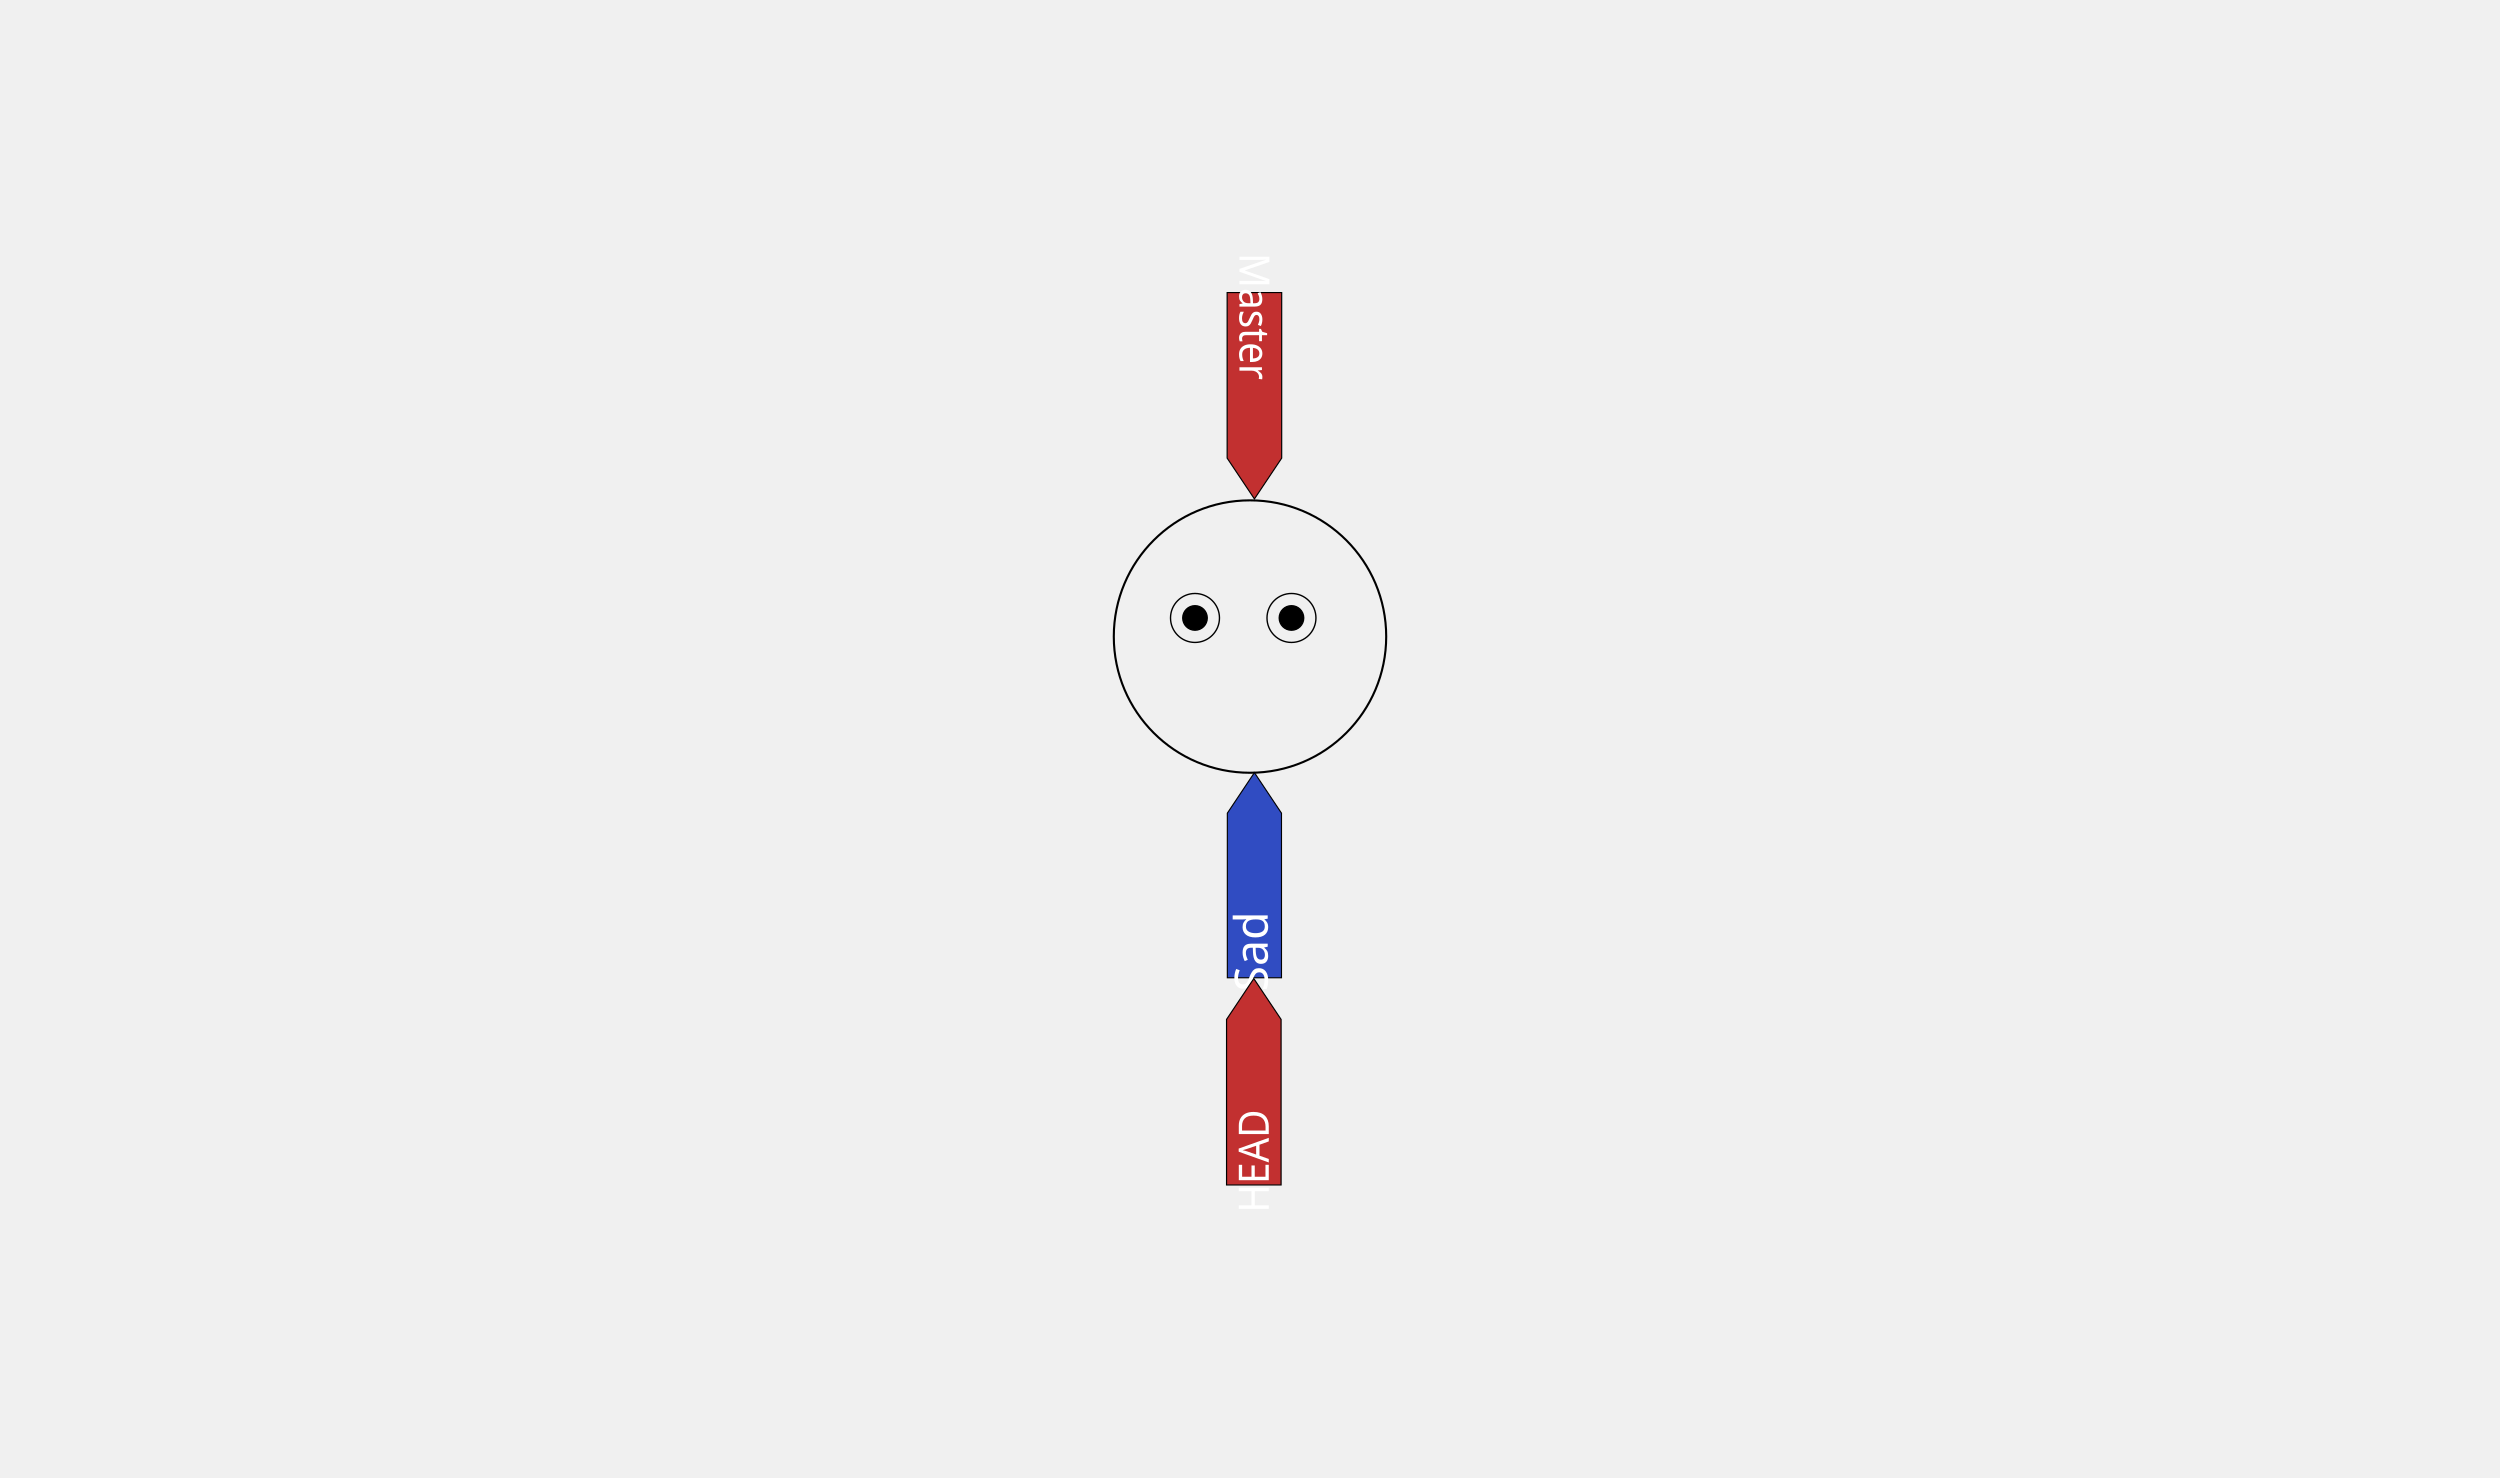
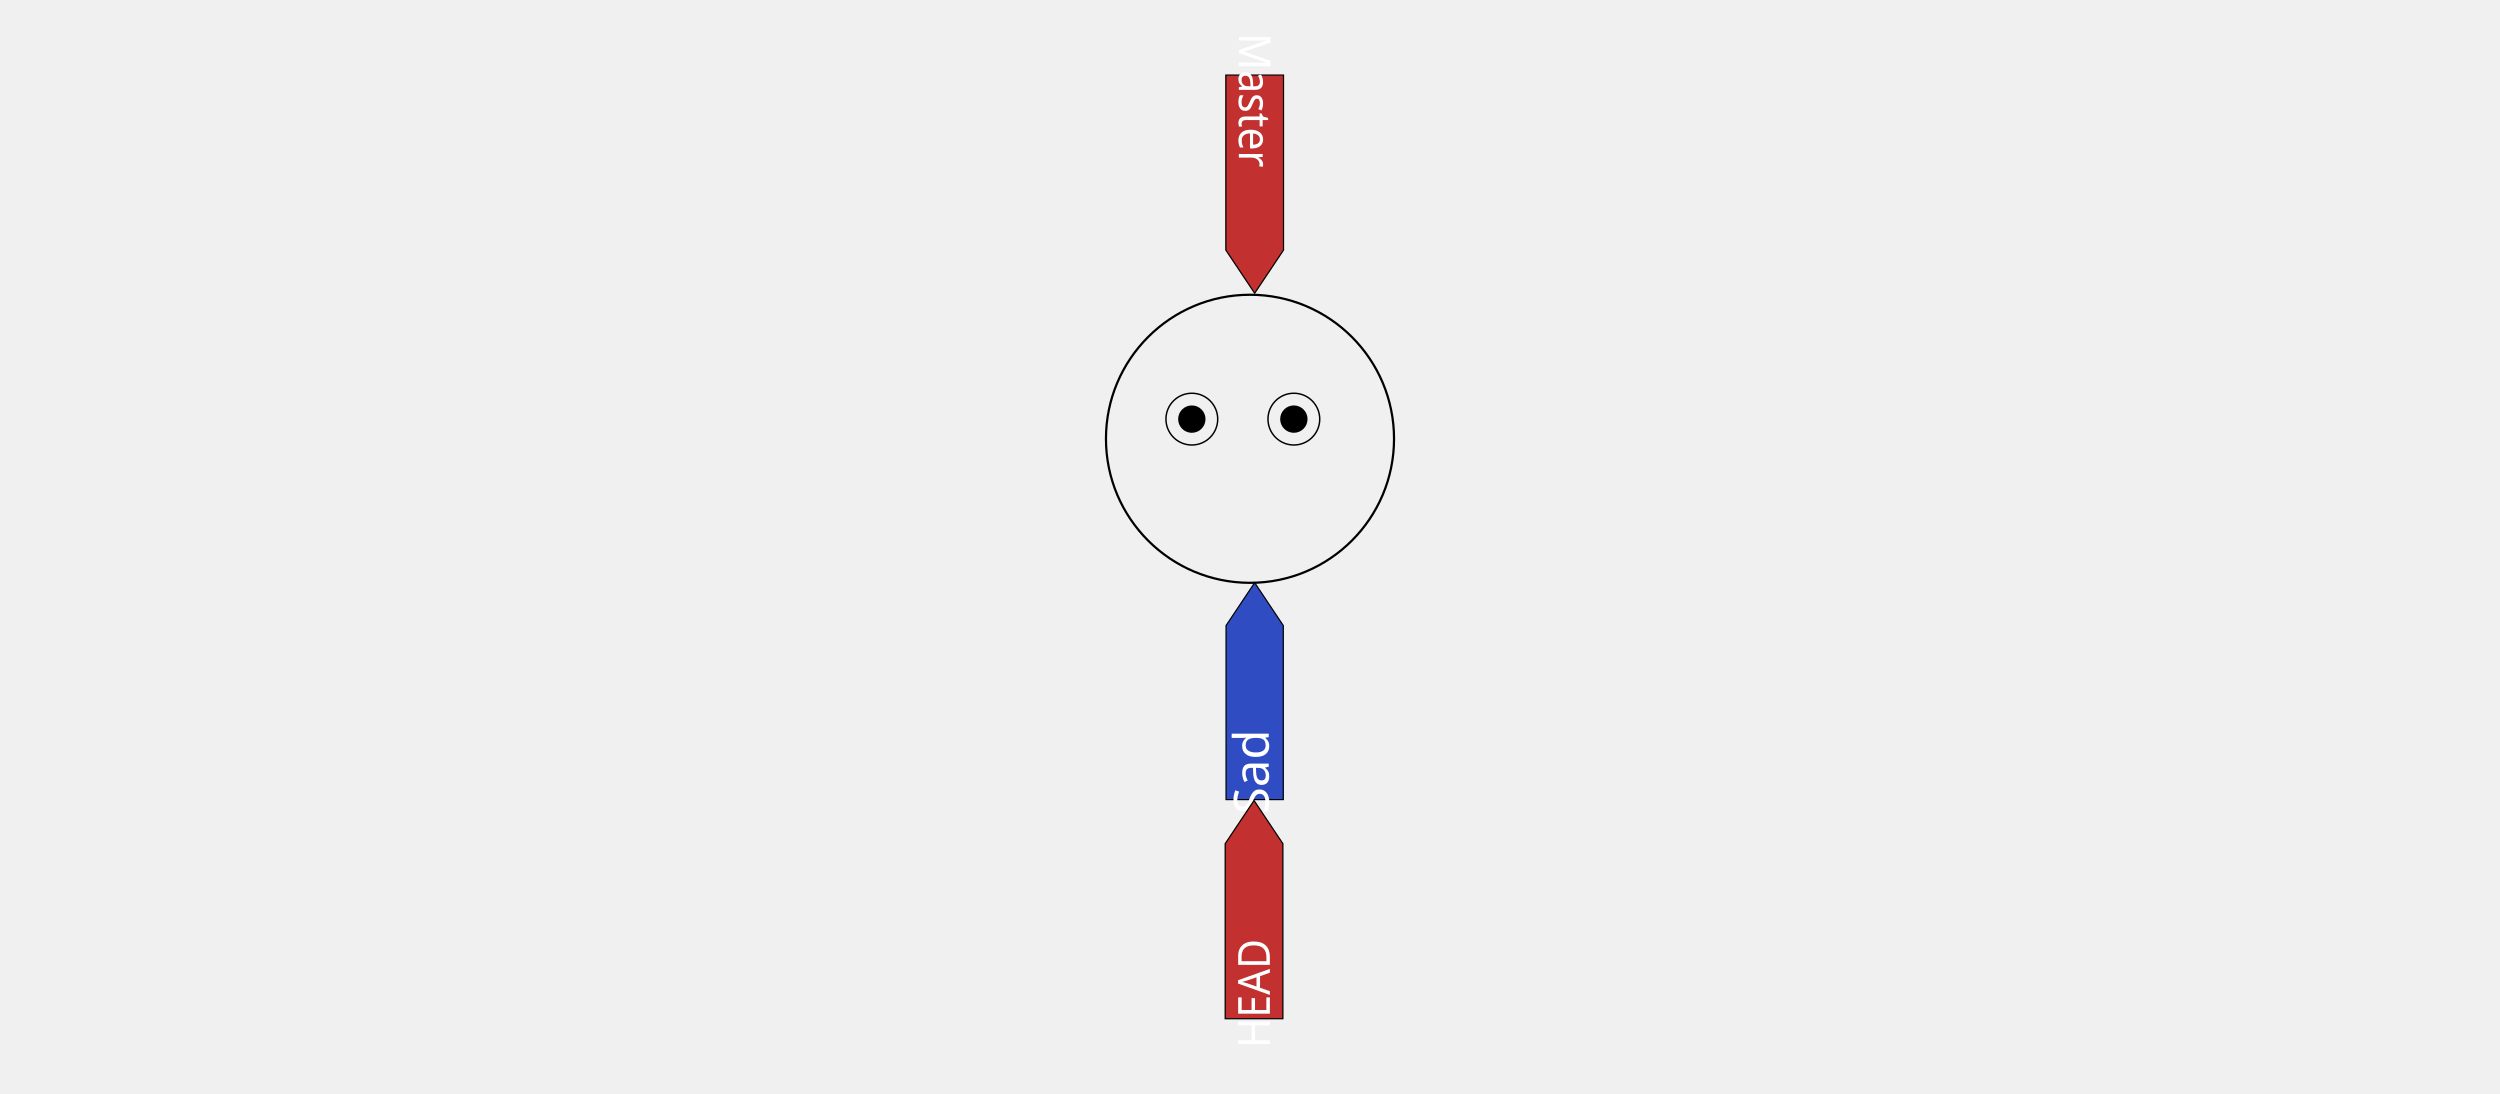
- <svg xmlns="http://www.w3.org/2000/svg" width="846" height="500" viewBox="0 0 846 500" id="svg2" version="1.1">
+ <svg xmlns="http://www.w3.org/2000/svg" width="800" height="350" viewBox="0 0 800 350" id="svg2" version="1.1">
  <defs id="defs4">
    <marker orient="auto" refY="0" refX="0" id="marker22638" style="overflow:visible">
      <path id="path22640" d="M 0,0 5,-5 -12.5,0 5,5 0,0 Z" style="fill:#000000;fill-opacity:1;fill-rule:evenodd;stroke:#000000;stroke-width:1pt;stroke-opacity:1" transform="matrix(-0.8,0,0,-0.8,-10,0)" />
    </marker>
    <marker orient="auto" refY="0" refX="0" id="marker18329" style="overflow:visible">
      <path id="path18331" d="M 0,0 5,-5 -12.5,0 5,5 0,0 Z" style="fill:#000000;fill-opacity:1;fill-rule:evenodd;stroke:#000000;stroke-width:1pt;stroke-opacity:1" transform="matrix(-0.8,0,0,-0.8,-10,0)" />
    </marker>
    <marker style="overflow:visible" id="marker11570" refX="0" refY="0" orient="auto">
      <path transform="matrix(-0.8,0,0,-0.8,-10,0)" style="fill:#000000;fill-opacity:1;fill-rule:evenodd;stroke:#000000;stroke-width:1pt;stroke-opacity:1" d="M 0,0 5,-5 -12.5,0 5,5 0,0 Z" id="path11572" />
    </marker>
    <marker style="overflow:visible" id="marker11326" refX="0" refY="0" orient="auto">
      <path transform="matrix(-0.8,0,0,-0.8,-10,0)" style="fill:#000000;fill-opacity:1;fill-rule:evenodd;stroke:#000000;stroke-width:1pt;stroke-opacity:1" d="M 0,0 5,-5 -12.5,0 5,5 0,0 Z" id="path11328" />
    </marker>
    <marker orient="auto" refY="0" refX="0" id="marker9818" style="overflow:visible">
      <path id="path9820" d="M 0,0 5,-5 -12.5,0 5,5 0,0 Z" style="fill:#000000;fill-opacity:1;fill-rule:evenodd;stroke:#000000;stroke-width:1pt;stroke-opacity:1" transform="matrix(-0.8,0,0,-0.8,-10,0)" />
    </marker>
    <marker style="overflow:visible" id="marker9572" refX="0" refY="0" orient="auto">
      <path transform="matrix(-0.8,0,0,-0.8,-10,0)" style="fill:#000000;fill-opacity:1;fill-rule:evenodd;stroke:#000000;stroke-width:1pt;stroke-opacity:1" d="M 0,0 5,-5 -12.5,0 5,5 0,0 Z" id="path9574" />
    </marker>
    <marker style="overflow:visible" id="marker9349" refX="0" refY="0" orient="auto">
      <path transform="matrix(-0.8,0,0,-0.8,-10,0)" style="fill:#000000;fill-opacity:1;fill-rule:evenodd;stroke:#000000;stroke-width:1pt;stroke-opacity:1" d="M 0,0 5,-5 -12.5,0 5,5 0,0 Z" id="path9351" />
    </marker>
    <marker style="overflow:visible" id="marker8273" refX="0" refY="0" orient="auto">
      <path transform="matrix(-0.8,0,0,-0.8,-10,0)" style="fill:#000000;fill-opacity:1;fill-rule:evenodd;stroke:#000000;stroke-width:1pt;stroke-opacity:1" d="M 0,0 5,-5 -12.5,0 5,5 0,0 Z" id="path8275" />
    </marker>
    <marker orient="auto" refY="0" refX="0" id="marker7296" style="overflow:visible">
      <path id="path7298" d="M 0,0 5,-5 -12.5,0 5,5 0,0 Z" style="fill:#000000;fill-opacity:1;fill-rule:evenodd;stroke:#000000;stroke-width:1pt;stroke-opacity:1" transform="matrix(-0.8,0,0,-0.8,-10,0)" />
    </marker>
    <marker orient="auto" refY="0" refX="0" id="marker7060" style="overflow:visible">
      <path id="path7062" d="M 0,0 5,-5 -12.5,0 5,5 0,0 Z" style="fill:#000000;fill-opacity:1;fill-rule:evenodd;stroke:#000000;stroke-width:1pt;stroke-opacity:1" transform="matrix(-0.8,0,0,-0.8,-10,0)" />
    </marker>
    <marker orient="auto" refY="0" refX="0" id="marker7724" style="overflow:visible">
      <path id="path7726" d="M 0,0 5,-5 -12.5,0 5,5 0,0 Z" style="fill:#000000;fill-opacity:1;fill-rule:evenodd;stroke:#000000;stroke-width:1pt;stroke-opacity:1" transform="matrix(-0.8,0,0,-0.8,-10,0)" />
    </marker>
    <marker style="overflow:visible" id="marker7176" refX="0" refY="0" orient="auto">
      <path transform="matrix(-0.8,0,0,-0.8,-10,0)" style="fill:#000000;fill-opacity:1;fill-rule:evenodd;stroke:#000000;stroke-width:1pt;stroke-opacity:1" d="M 0,0 5,-5 -12.5,0 5,5 0,0 Z" id="path7178" />
    </marker>
    <marker style="overflow:visible" id="marker6998" refX="0" refY="0" orient="auto">
      <path transform="matrix(-0.8,0,0,-0.8,-10,0)" style="fill:#000000;fill-opacity:1;fill-rule:evenodd;stroke:#000000;stroke-width:1pt;stroke-opacity:1" d="M 0,0 5,-5 -12.5,0 5,5 0,0 Z" id="path7000" />
    </marker>
    <marker orient="auto" refY="0" refX="0" id="marker6826" style="overflow:visible">
      <path id="path6828" d="M 0,0 5,-5 -12.5,0 5,5 0,0 Z" style="fill:#000000;fill-opacity:1;fill-rule:evenodd;stroke:#000000;stroke-width:1pt;stroke-opacity:1" transform="matrix(-0.8,0,0,-0.8,-10,0)" />
    </marker>
    <marker style="overflow:visible" id="marker6555" refX="0" refY="0" orient="auto">
      <path transform="matrix(-0.8,0,0,-0.8,-10,0)" style="fill:#000000;fill-opacity:1;fill-rule:evenodd;stroke:#000000;stroke-width:1pt;stroke-opacity:1" d="M 0,0 5,-5 -12.5,0 5,5 0,0 Z" id="path6557" />
    </marker>
    <marker orient="auto" refY="0" refX="0" id="marker6349" style="overflow:visible">
      <path id="path6351" d="M 0,0 5,-5 -12.5,0 5,5 0,0 Z" style="fill:#000000;fill-opacity:1;fill-rule:evenodd;stroke:#000000;stroke-width:1pt;stroke-opacity:1" transform="matrix(-0.8,0,0,-0.8,-10,0)" />
    </marker>
    <marker style="overflow:visible" id="marker6195" refX="0" refY="0" orient="auto">
      <path transform="matrix(-0.8,0,0,-0.8,-10,0)" style="fill:#000000;fill-opacity:1;fill-rule:evenodd;stroke:#000000;stroke-width:1pt;stroke-opacity:1" d="M 0,0 5,-5 -12.5,0 5,5 0,0 Z" id="path6197" />
    </marker>
    <marker orient="auto" refY="0" refX="0" id="marker5400" style="overflow:visible">
      <path id="path5402" d="M 0,0 5,-5 -12.5,0 5,5 0,0 Z" style="fill:#000000;fill-opacity:1;fill-rule:evenodd;stroke:#000000;stroke-width:1pt;stroke-opacity:1" transform="matrix(-0.8,0,0,-0.8,-10,0)" />
    </marker>
    <marker orient="auto" refY="0" refX="0" id="marker5120" style="overflow:visible">
      <path id="path5122" d="M 0,0 5,-5 -12.5,0 5,5 0,0 Z" style="fill:#000000;fill-opacity:1;fill-rule:evenodd;stroke:#000000;stroke-width:1pt;stroke-opacity:1" transform="matrix(-0.8,0,0,-0.8,-10,0)" />
    </marker>
    <marker orient="auto" refY="0" refX="0" id="marker14952" style="overflow:visible">
      <path id="path14954" d="M 0,0 5,-5 -12.5,0 5,5 0,0 Z" style="fill:#000000;fill-opacity:1;fill-rule:evenodd;stroke:#000000;stroke-width:1pt;stroke-opacity:1" transform="matrix(-0.8,0,0,-0.8,-10,0)" />
    </marker>
    <marker style="overflow:visible" id="marker12886" refX="0" refY="0" orient="auto">
      <path transform="matrix(-0.8,0,0,-0.8,-10,0)" style="fill:#000000;fill-opacity:1;fill-rule:evenodd;stroke:#000000;stroke-width:1pt;stroke-opacity:1" d="M 0,0 5,-5 -12.5,0 5,5 0,0 Z" id="path12888" />
    </marker>
    <marker style="overflow:visible" id="marker11987" refX="0" refY="0" orient="auto">
      <path transform="matrix(-0.8,0,0,-0.8,-10,0)" style="fill:#000000;fill-opacity:1;fill-rule:evenodd;stroke:#000000;stroke-width:1pt;stroke-opacity:1" d="M 0,0 5,-5 -12.5,0 5,5 0,0 Z" id="path11989" />
    </marker>
    <marker style="overflow:visible" id="marker11408" refX="0" refY="0" orient="auto">
      <path transform="matrix(-0.8,0,0,-0.8,-10,0)" style="fill:#000000;fill-opacity:1;fill-rule:evenodd;stroke:#000000;stroke-width:1pt;stroke-opacity:1" d="M 0,0 5,-5 -12.5,0 5,5 0,0 Z" id="path11410" />
    </marker>
    <marker orient="auto" refY="0" refX="0" id="marker11332" style="overflow:visible">
      <path id="path11334" d="M 0,0 5,-5 -12.5,0 5,5 0,0 Z" style="fill:#000000;fill-opacity:1;fill-rule:evenodd;stroke:#000000;stroke-width:1pt;stroke-opacity:1" transform="matrix(-0.8,0,0,-0.8,-10,0)" />
    </marker>
    <marker orient="auto" refY="0" refX="0" id="marker9287" style="overflow:visible">
      <path id="path9289" d="M 0,0 5,-5 -12.5,0 5,5 0,0 Z" style="fill:#000000;fill-opacity:1;fill-rule:evenodd;stroke:#000000;stroke-width:1pt;stroke-opacity:1" transform="matrix(-0.8,0,0,-0.8,-10,0)" />
    </marker>
    <marker style="overflow:visible" id="marker4941" refX="0" refY="0" orient="auto">
      <path transform="matrix(-0.8,0,0,-0.8,-10,0)" style="fill:#000000;fill-opacity:1;fill-rule:evenodd;stroke:#000000;stroke-width:1pt;stroke-opacity:1" d="M 0,0 5,-5 -12.5,0 5,5 0,0 Z" id="path4943" />
    </marker>
    <marker style="overflow:visible" id="marker14310" refX="0" refY="0" orient="auto">
      <path transform="matrix(-0.8,0,0,-0.8,-10,0)" style="fill:#000000;fill-opacity:1;fill-rule:evenodd;stroke:#000000;stroke-width:1pt;stroke-opacity:1" d="M 0,0 5,-5 -12.5,0 5,5 0,0 Z" id="path14312" />
    </marker>
    <marker orient="auto" refY="0" refX="0" id="marker5712" style="overflow:visible">
      <path id="path5714" d="M 0,0 5,-5 -12.5,0 5,5 0,0 Z" style="fill:#000000;fill-opacity:1;fill-rule:evenodd;stroke:#000000;stroke-width:1pt;stroke-opacity:1" transform="matrix(-0.8,0,0,-0.8,-10,0)" />
    </marker>
    <marker style="overflow:visible" id="marker22638-4" refX="0" refY="0" orient="auto">
      <path transform="matrix(-0.8,0,0,-0.8,-10,0)" style="fill:#000000;fill-opacity:1;fill-rule:evenodd;stroke:#000000;stroke-width:1pt;stroke-opacity:1" d="M 0,0 5,-5 -12.5,0 5,5 0,0 Z" id="path22640-9" />
    </marker>
    <marker style="overflow:visible" id="marker18329-7" refX="0" refY="0" orient="auto">
      <path transform="matrix(-0.8,0,0,-0.8,-10,0)" style="fill:#000000;fill-opacity:1;fill-rule:evenodd;stroke:#000000;stroke-width:1pt;stroke-opacity:1" d="M 0,0 5,-5 -12.5,0 5,5 0,0 Z" id="path18331-3" />
    </marker>
    <marker orient="auto" refY="0" refX="0" id="marker11570-9" style="overflow:visible">
      <path id="path11572-1" d="M 0,0 5,-5 -12.5,0 5,5 0,0 Z" style="fill:#000000;fill-opacity:1;fill-rule:evenodd;stroke:#000000;stroke-width:1pt;stroke-opacity:1" transform="matrix(-0.8,0,0,-0.8,-10,0)" />
    </marker>
    <marker orient="auto" refY="0" refX="0" id="marker11326-2" style="overflow:visible">
      <path id="path11328-3" d="M 0,0 5,-5 -12.5,0 5,5 0,0 Z" style="fill:#000000;fill-opacity:1;fill-rule:evenodd;stroke:#000000;stroke-width:1pt;stroke-opacity:1" transform="matrix(-0.8,0,0,-0.8,-10,0)" />
    </marker>
    <marker style="overflow:visible" id="marker9818-33" refX="0" refY="0" orient="auto">
      <path transform="matrix(-0.8,0,0,-0.8,-10,0)" style="fill:#000000;fill-opacity:1;fill-rule:evenodd;stroke:#000000;stroke-width:1pt;stroke-opacity:1" d="M 0,0 5,-5 -12.5,0 5,5 0,0 Z" id="path9820-5" />
    </marker>
    <marker orient="auto" refY="0" refX="0" id="marker9572-0" style="overflow:visible">
      <path id="path9574-2" d="M 0,0 5,-5 -12.5,0 5,5 0,0 Z" style="fill:#000000;fill-opacity:1;fill-rule:evenodd;stroke:#000000;stroke-width:1pt;stroke-opacity:1" transform="matrix(-0.8,0,0,-0.8,-10,0)" />
    </marker>
    <marker orient="auto" refY="0" refX="0" id="marker9349-6" style="overflow:visible">
      <path id="path9351-5" d="M 0,0 5,-5 -12.5,0 5,5 0,0 Z" style="fill:#000000;fill-opacity:1;fill-rule:evenodd;stroke:#000000;stroke-width:1pt;stroke-opacity:1" transform="matrix(-0.8,0,0,-0.8,-10,0)" />
    </marker>
    <marker orient="auto" refY="0" refX="0" id="marker8273-3" style="overflow:visible">
      <path id="path8275-5" d="M 0,0 5,-5 -12.5,0 5,5 0,0 Z" style="fill:#000000;fill-opacity:1;fill-rule:evenodd;stroke:#000000;stroke-width:1pt;stroke-opacity:1" transform="matrix(-0.8,0,0,-0.8,-10,0)" />
    </marker>
    <marker style="overflow:visible" id="marker7296-2" refX="0" refY="0" orient="auto">
      <path transform="matrix(-0.8,0,0,-0.8,-10,0)" style="fill:#000000;fill-opacity:1;fill-rule:evenodd;stroke:#000000;stroke-width:1pt;stroke-opacity:1" d="M 0,0 5,-5 -12.5,0 5,5 0,0 Z" id="path7298-9" />
    </marker>
    <marker style="overflow:visible" id="marker7060-5" refX="0" refY="0" orient="auto">
      <path transform="matrix(-0.8,0,0,-0.8,-10,0)" style="fill:#000000;fill-opacity:1;fill-rule:evenodd;stroke:#000000;stroke-width:1pt;stroke-opacity:1" d="M 0,0 5,-5 -12.5,0 5,5 0,0 Z" id="path7062-4" />
    </marker>
    <marker style="overflow:visible" id="marker7724-1" refX="0" refY="0" orient="auto">
      <path transform="matrix(-0.8,0,0,-0.8,-10,0)" style="fill:#000000;fill-opacity:1;fill-rule:evenodd;stroke:#000000;stroke-width:1pt;stroke-opacity:1" d="M 0,0 5,-5 -12.5,0 5,5 0,0 Z" id="path7726-1" />
    </marker>
    <marker orient="auto" refY="0" refX="0" id="marker7176-19" style="overflow:visible">
      <path id="path7178-2" d="M 0,0 5,-5 -12.5,0 5,5 0,0 Z" style="fill:#000000;fill-opacity:1;fill-rule:evenodd;stroke:#000000;stroke-width:1pt;stroke-opacity:1" transform="matrix(-0.8,0,0,-0.8,-10,0)" />
    </marker>
    <marker orient="auto" refY="0" refX="0" id="marker6998-8" style="overflow:visible">
      <path id="path7000-4" d="M 0,0 5,-5 -12.5,0 5,5 0,0 Z" style="fill:#000000;fill-opacity:1;fill-rule:evenodd;stroke:#000000;stroke-width:1pt;stroke-opacity:1" transform="matrix(-0.8,0,0,-0.8,-10,0)" />
    </marker>
    <marker style="overflow:visible" id="marker6826-3" refX="0" refY="0" orient="auto">
      <path transform="matrix(-0.8,0,0,-0.8,-10,0)" style="fill:#000000;fill-opacity:1;fill-rule:evenodd;stroke:#000000;stroke-width:1pt;stroke-opacity:1" d="M 0,0 5,-5 -12.5,0 5,5 0,0 Z" id="path6828-1" />
    </marker>
    <marker orient="auto" refY="0" refX="0" id="marker6555-4" style="overflow:visible">
      <path id="path6557-1" d="M 0,0 5,-5 -12.5,0 5,5 0,0 Z" style="fill:#000000;fill-opacity:1;fill-rule:evenodd;stroke:#000000;stroke-width:1pt;stroke-opacity:1" transform="matrix(-0.8,0,0,-0.8,-10,0)" />
    </marker>
    <marker style="overflow:visible" id="marker6349-89" refX="0" refY="0" orient="auto">
      <path transform="matrix(-0.8,0,0,-0.8,-10,0)" style="fill:#000000;fill-opacity:1;fill-rule:evenodd;stroke:#000000;stroke-width:1pt;stroke-opacity:1" d="M 0,0 5,-5 -12.5,0 5,5 0,0 Z" id="path6351-3" />
    </marker>
    <marker orient="auto" refY="0" refX="0" id="marker6195-93" style="overflow:visible">
      <path id="path6197-5" d="M 0,0 5,-5 -12.5,0 5,5 0,0 Z" style="fill:#000000;fill-opacity:1;fill-rule:evenodd;stroke:#000000;stroke-width:1pt;stroke-opacity:1" transform="matrix(-0.8,0,0,-0.8,-10,0)" />
    </marker>
    <marker style="overflow:visible" id="marker5400-4" refX="0" refY="0" orient="auto">
      <path transform="matrix(-0.8,0,0,-0.8,-10,0)" style="fill:#000000;fill-opacity:1;fill-rule:evenodd;stroke:#000000;stroke-width:1pt;stroke-opacity:1" d="M 0,0 5,-5 -12.5,0 5,5 0,0 Z" id="path5402-2" />
    </marker>
    <marker style="overflow:visible" id="marker5120-7" refX="0" refY="0" orient="auto">
      <path transform="matrix(-0.8,0,0,-0.8,-10,0)" style="fill:#000000;fill-opacity:1;fill-rule:evenodd;stroke:#000000;stroke-width:1pt;stroke-opacity:1" d="M 0,0 5,-5 -12.5,0 5,5 0,0 Z" id="path5122-7" />
    </marker>
    <marker style="overflow:visible" id="marker14952-6" refX="0" refY="0" orient="auto">
      <path transform="matrix(-0.8,0,0,-0.8,-10,0)" style="fill:#000000;fill-opacity:1;fill-rule:evenodd;stroke:#000000;stroke-width:1pt;stroke-opacity:1" d="M 0,0 5,-5 -12.5,0 5,5 0,0 Z" id="path14954-3" />
    </marker>
    <marker orient="auto" refY="0" refX="0" id="marker12886-9" style="overflow:visible">
      <path id="path12888-4" d="M 0,0 5,-5 -12.5,0 5,5 0,0 Z" style="fill:#000000;fill-opacity:1;fill-rule:evenodd;stroke:#000000;stroke-width:1pt;stroke-opacity:1" transform="matrix(-0.8,0,0,-0.8,-10,0)" />
    </marker>
    <marker orient="auto" refY="0" refX="0" id="marker11987-8" style="overflow:visible">
      <path id="path11989-6" d="M 0,0 5,-5 -12.5,0 5,5 0,0 Z" style="fill:#000000;fill-opacity:1;fill-rule:evenodd;stroke:#000000;stroke-width:1pt;stroke-opacity:1" transform="matrix(-0.8,0,0,-0.8,-10,0)" />
    </marker>
    <marker orient="auto" refY="0" refX="0" id="marker11408-8" style="overflow:visible">
      <path id="path11410-9" d="M 0,0 5,-5 -12.5,0 5,5 0,0 Z" style="fill:#000000;fill-opacity:1;fill-rule:evenodd;stroke:#000000;stroke-width:1pt;stroke-opacity:1" transform="matrix(-0.8,0,0,-0.8,-10,0)" />
    </marker>
    <marker style="overflow:visible" id="marker11332-5" refX="0" refY="0" orient="auto">
      <path transform="matrix(-0.8,0,0,-0.8,-10,0)" style="fill:#000000;fill-opacity:1;fill-rule:evenodd;stroke:#000000;stroke-width:1pt;stroke-opacity:1" d="M 0,0 5,-5 -12.5,0 5,5 0,0 Z" id="path11334-5" />
    </marker>
    <marker style="overflow:visible" id="marker9287-1" refX="0" refY="0" orient="auto">
      <path transform="matrix(-0.8,0,0,-0.8,-10,0)" style="fill:#000000;fill-opacity:1;fill-rule:evenodd;stroke:#000000;stroke-width:1pt;stroke-opacity:1" d="M 0,0 5,-5 -12.5,0 5,5 0,0 Z" id="path9289-4" />
    </marker>
    <marker orient="auto" refY="0" refX="0" id="marker4941-7" style="overflow:visible">
      <path id="path4943-0" d="M 0,0 5,-5 -12.5,0 5,5 0,0 Z" style="fill:#000000;fill-opacity:1;fill-rule:evenodd;stroke:#000000;stroke-width:1pt;stroke-opacity:1" transform="matrix(-0.8,0,0,-0.8,-10,0)" />
    </marker>
    <marker orient="auto" refY="0" refX="0" id="marker22638-7" style="overflow:visible">
      <path id="path22640-3" d="M 0,0 5,-5 -12.5,0 5,5 0,0 Z" style="fill:#000000;fill-opacity:1;fill-rule:evenodd;stroke:#000000;stroke-width:1pt;stroke-opacity:1" transform="matrix(-0.8,0,0,-0.8,-10,0)" />
    </marker>
    <marker orient="auto" refY="0" refX="0" id="marker18329-9" style="overflow:visible">
      <path id="path18331-7" d="M 0,0 5,-5 -12.5,0 5,5 0,0 Z" style="fill:#000000;fill-opacity:1;fill-rule:evenodd;stroke:#000000;stroke-width:1pt;stroke-opacity:1" transform="matrix(-0.8,0,0,-0.8,-10,0)" />
    </marker>
    <marker style="overflow:visible" id="marker11570-7" refX="0" refY="0" orient="auto">
      <path transform="matrix(-0.8,0,0,-0.8,-10,0)" style="fill:#000000;fill-opacity:1;fill-rule:evenodd;stroke:#000000;stroke-width:1pt;stroke-opacity:1" d="M 0,0 5,-5 -12.5,0 5,5 0,0 Z" id="path11572-8" />
    </marker>
    <marker style="overflow:visible" id="marker11326-9" refX="0" refY="0" orient="auto">
      <path transform="matrix(-0.8,0,0,-0.8,-10,0)" style="fill:#000000;fill-opacity:1;fill-rule:evenodd;stroke:#000000;stroke-width:1pt;stroke-opacity:1" d="M 0,0 5,-5 -12.5,0 5,5 0,0 Z" id="path11328-1" />
    </marker>
    <marker orient="auto" refY="0" refX="0" id="marker9818-3" style="overflow:visible">
      <path id="path9820-8" d="M 0,0 5,-5 -12.5,0 5,5 0,0 Z" style="fill:#000000;fill-opacity:1;fill-rule:evenodd;stroke:#000000;stroke-width:1pt;stroke-opacity:1" transform="matrix(-0.8,0,0,-0.8,-10,0)" />
    </marker>
    <marker style="overflow:visible" id="marker9572-2" refX="0" refY="0" orient="auto">
      <path transform="matrix(-0.8,0,0,-0.8,-10,0)" style="fill:#000000;fill-opacity:1;fill-rule:evenodd;stroke:#000000;stroke-width:1pt;stroke-opacity:1" d="M 0,0 5,-5 -12.5,0 5,5 0,0 Z" id="path9574-8" />
    </marker>
    <marker style="overflow:visible" id="marker9349-2" refX="0" refY="0" orient="auto">
      <path transform="matrix(-0.8,0,0,-0.8,-10,0)" style="fill:#000000;fill-opacity:1;fill-rule:evenodd;stroke:#000000;stroke-width:1pt;stroke-opacity:1" d="M 0,0 5,-5 -12.5,0 5,5 0,0 Z" id="path9351-4" />
    </marker>
    <marker style="overflow:visible" id="marker8273-0" refX="0" refY="0" orient="auto">
      <path transform="matrix(-0.8,0,0,-0.8,-10,0)" style="fill:#000000;fill-opacity:1;fill-rule:evenodd;stroke:#000000;stroke-width:1pt;stroke-opacity:1" d="M 0,0 5,-5 -12.5,0 5,5 0,0 Z" id="path8275-1" />
    </marker>
    <marker orient="auto" refY="0" refX="0" id="marker7296-4" style="overflow:visible">
      <path id="path7298-4" d="M 0,0 5,-5 -12.5,0 5,5 0,0 Z" style="fill:#000000;fill-opacity:1;fill-rule:evenodd;stroke:#000000;stroke-width:1pt;stroke-opacity:1" transform="matrix(-0.8,0,0,-0.8,-10,0)" />
    </marker>
    <marker orient="auto" refY="0" refX="0" id="marker7060-4" style="overflow:visible">
      <path id="path7062-9" d="M 0,0 5,-5 -12.5,0 5,5 0,0 Z" style="fill:#000000;fill-opacity:1;fill-rule:evenodd;stroke:#000000;stroke-width:1pt;stroke-opacity:1" transform="matrix(-0.8,0,0,-0.8,-10,0)" />
    </marker>
    <marker orient="auto" refY="0" refX="0" id="marker7724-7" style="overflow:visible">
      <path id="path7726-9" d="M 0,0 5,-5 -12.5,0 5,5 0,0 Z" style="fill:#000000;fill-opacity:1;fill-rule:evenodd;stroke:#000000;stroke-width:1pt;stroke-opacity:1" transform="matrix(-0.8,0,0,-0.8,-10,0)" />
    </marker>
    <marker style="overflow:visible" id="marker7176-1" refX="0" refY="0" orient="auto">
      <path transform="matrix(-0.8,0,0,-0.8,-10,0)" style="fill:#000000;fill-opacity:1;fill-rule:evenodd;stroke:#000000;stroke-width:1pt;stroke-opacity:1" d="M 0,0 5,-5 -12.5,0 5,5 0,0 Z" id="path7178-4" />
    </marker>
    <marker style="overflow:visible" id="marker6998-7" refX="0" refY="0" orient="auto">
      <path transform="matrix(-0.8,0,0,-0.8,-10,0)" style="fill:#000000;fill-opacity:1;fill-rule:evenodd;stroke:#000000;stroke-width:1pt;stroke-opacity:1" d="M 0,0 5,-5 -12.5,0 5,5 0,0 Z" id="path7000-2" />
    </marker>
    <marker orient="auto" refY="0" refX="0" id="marker6826-0" style="overflow:visible">
      <path id="path6828-6" d="M 0,0 5,-5 -12.5,0 5,5 0,0 Z" style="fill:#000000;fill-opacity:1;fill-rule:evenodd;stroke:#000000;stroke-width:1pt;stroke-opacity:1" transform="matrix(-0.8,0,0,-0.8,-10,0)" />
    </marker>
    <marker style="overflow:visible" id="marker6555-9" refX="0" refY="0" orient="auto">
      <path transform="matrix(-0.8,0,0,-0.8,-10,0)" style="fill:#000000;fill-opacity:1;fill-rule:evenodd;stroke:#000000;stroke-width:1pt;stroke-opacity:1" d="M 0,0 5,-5 -12.5,0 5,5 0,0 Z" id="path6557-2" />
    </marker>
    <marker orient="auto" refY="0" refX="0" id="marker6349-8" style="overflow:visible">
      <path id="path6351-0" d="M 0,0 5,-5 -12.5,0 5,5 0,0 Z" style="fill:#000000;fill-opacity:1;fill-rule:evenodd;stroke:#000000;stroke-width:1pt;stroke-opacity:1" transform="matrix(-0.8,0,0,-0.8,-10,0)" />
    </marker>
    <marker style="overflow:visible" id="marker6195-9" refX="0" refY="0" orient="auto">
      <path transform="matrix(-0.8,0,0,-0.8,-10,0)" style="fill:#000000;fill-opacity:1;fill-rule:evenodd;stroke:#000000;stroke-width:1pt;stroke-opacity:1" d="M 0,0 5,-5 -12.5,0 5,5 0,0 Z" id="path6197-9" />
    </marker>
    <marker orient="auto" refY="0" refX="0" id="marker5400-2" style="overflow:visible">
      <path id="path5402-7" d="M 0,0 5,-5 -12.5,0 5,5 0,0 Z" style="fill:#000000;fill-opacity:1;fill-rule:evenodd;stroke:#000000;stroke-width:1pt;stroke-opacity:1" transform="matrix(-0.8,0,0,-0.8,-10,0)" />
    </marker>
    <marker orient="auto" refY="0" refX="0" id="marker5120-0" style="overflow:visible">
      <path id="path5122-6" d="M 0,0 5,-5 -12.5,0 5,5 0,0 Z" style="fill:#000000;fill-opacity:1;fill-rule:evenodd;stroke:#000000;stroke-width:1pt;stroke-opacity:1" transform="matrix(-0.8,0,0,-0.8,-10,0)" />
    </marker>
    <marker orient="auto" refY="0" refX="0" id="marker14952-8" style="overflow:visible">
      <path id="path14954-1" d="M 0,0 5,-5 -12.5,0 5,5 0,0 Z" style="fill:#000000;fill-opacity:1;fill-rule:evenodd;stroke:#000000;stroke-width:1pt;stroke-opacity:1" transform="matrix(-0.8,0,0,-0.8,-10,0)" />
    </marker>
    <marker style="overflow:visible" id="marker12886-6" refX="0" refY="0" orient="auto">
      <path transform="matrix(-0.8,0,0,-0.8,-10,0)" style="fill:#000000;fill-opacity:1;fill-rule:evenodd;stroke:#000000;stroke-width:1pt;stroke-opacity:1" d="M 0,0 5,-5 -12.5,0 5,5 0,0 Z" id="path12888-9" />
    </marker>
    <marker style="overflow:visible" id="marker11987-5" refX="0" refY="0" orient="auto">
      <path transform="matrix(-0.8,0,0,-0.8,-10,0)" style="fill:#000000;fill-opacity:1;fill-rule:evenodd;stroke:#000000;stroke-width:1pt;stroke-opacity:1" d="M 0,0 5,-5 -12.5,0 5,5 0,0 Z" id="path11989-4" />
    </marker>
    <marker style="overflow:visible" id="marker11408-1" refX="0" refY="0" orient="auto">
      <path transform="matrix(-0.8,0,0,-0.8,-10,0)" style="fill:#000000;fill-opacity:1;fill-rule:evenodd;stroke:#000000;stroke-width:1pt;stroke-opacity:1" d="M 0,0 5,-5 -12.5,0 5,5 0,0 Z" id="path11410-6" />
    </marker>
    <marker orient="auto" refY="0" refX="0" id="marker11332-0" style="overflow:visible">
      <path id="path11334-9" d="M 0,0 5,-5 -12.5,0 5,5 0,0 Z" style="fill:#000000;fill-opacity:1;fill-rule:evenodd;stroke:#000000;stroke-width:1pt;stroke-opacity:1" transform="matrix(-0.8,0,0,-0.8,-10,0)" />
    </marker>
    <marker orient="auto" refY="0" refX="0" id="marker9287-9" style="overflow:visible">
      <path id="path9289-3" d="M 0,0 5,-5 -12.5,0 5,5 0,0 Z" style="fill:#000000;fill-opacity:1;fill-rule:evenodd;stroke:#000000;stroke-width:1pt;stroke-opacity:1" transform="matrix(-0.8,0,0,-0.8,-10,0)" />
    </marker>
    <marker style="overflow:visible" id="marker4941-3" refX="0" refY="0" orient="auto">
      <path transform="matrix(-0.8,0,0,-0.8,-10,0)" style="fill:#000000;fill-opacity:1;fill-rule:evenodd;stroke:#000000;stroke-width:1pt;stroke-opacity:1" d="M 0,0 5,-5 -12.5,0 5,5 0,0 Z" id="path4943-2" />
    </marker>
  </defs>
-   <g id="layer1" transform="translate(25.18899,-4638.211)">
-     <g id="g8076" transform="translate(4.130365e-6,-70.66175)">
+   <g id="layer1" transform="translate(25.18899,-4788.211)">
+     <g id="g8076" transform="translate(-22.99994,4.33825)">
      <g transform="matrix(0.3308726,0,0,0.3308726,268.4371,4688.389)" id="g5003">
        <circle r="139.303" cy="712.951" cx="391.008" id="circle5005" style="opacity:1;fill:none;fill-opacity:1;stroke:#000000;stroke-width:2.155;stroke-linejoin:miter;stroke-miterlimit:4;stroke-dasharray:none;stroke-dashoffset:0;stroke-opacity:1" />
        <g transform="matrix(0.2382626,0,0,0.2382626,449.3148,684.8322)" id="g5007">
          <circle style="opacity:1;fill:none;fill-opacity:1;stroke:#000000;stroke-width:6;stroke-linejoin:miter;stroke-miterlimit:4;stroke-dasharray:none;stroke-dashoffset:0;stroke-opacity:1" id="circle5009" cx="-480.833" cy="38.169" r="105.056" />
          <circle style="opacity:1;fill:#000000;fill-opacity:1;stroke:#000000;stroke-width:6;stroke-linejoin:miter;stroke-miterlimit:4;stroke-dasharray:none;stroke-dashoffset:0;stroke-opacity:1" id="circle5011" cx="-480.833" cy="38.169" r="52.528" />
        </g>
        <g id="g5013" transform="matrix(0.2382626,0,0,0.2382626,547.9881,684.8322)">
          <circle r="105.056" cy="38.169" cx="-480.833" id="circle5015" style="opacity:1;fill:none;fill-opacity:1;stroke:#000000;stroke-width:6;stroke-linejoin:miter;stroke-miterlimit:4;stroke-dasharray:none;stroke-dashoffset:0;stroke-opacity:1" />
          <circle r="52.528" cy="38.169" cx="-480.833" id="circle5017" style="opacity:1;fill:#000000;fill-opacity:1;stroke:#000000;stroke-width:6;stroke-linejoin:miter;stroke-miterlimit:4;stroke-dasharray:none;stroke-dashoffset:0;stroke-opacity:1" />
        </g>
      </g>
      <g transform="matrix(0.9342065,0,0,0.9342065,-118.1205,1080.361)" id="g12785">
        <g id="g4434-3" transform="matrix(0,0.1443563,-0.1568093,0,1247.493,4082.992)">
          <path id="rect4425-9" d="m -643.907,4360.394 415.425,0 102.344,62.974 -102.344,62.98 -415.425,0 z" style="opacity:1;fill:#c23030;fill-opacity:1;stroke:#000000;stroke-width:2.763;stroke-linejoin:miter;stroke-miterlimit:4;stroke-dasharray:none;stroke-dashoffset:0;stroke-opacity:1" />
          <text id="text4430-8" y="4457.937" x="-445.349" style="font-style:normal;font-weight:normal;font-size:96.963px;line-height:125%;font-family:sans-serif;text-align:center;letter-spacing:0px;word-spacing:0px;text-anchor:middle;fill:#ffffff;fill-opacity:1;stroke:none;stroke-width:1px;stroke-linecap:butt;stroke-linejoin:miter;stroke-opacity:1" xml:space="preserve">
            <tspan y="4457.937" x="-445.349" id="tspan4432-5">Master</tspan>
          </text>
        </g>
      </g>
      <g transform="matrix(0.9342065,0,0,0.9342065,-118.7692,983.8229)" id="g12801">
        <path id="path4441-2" d="m 544.755,4341.576 0,-59.623 9.805,-14.689 9.806,14.689 0,59.623 z" style="opacity:1;fill:#304cc2;fill-opacity:1;stroke:#000000;stroke-width:0.416;stroke-linejoin:miter;stroke-miterlimit:4;stroke-dasharray:none;stroke-dashoffset:0;stroke-opacity:1" />
        <text transform="matrix(0,-1.003383,0.9966286,0,0,0)" id="text4443-1" y="561.271" x="-4297.844" style="font-style:normal;font-weight:normal;font-size:16.744px;line-height:125%;font-family:sans-serif;text-align:center;letter-spacing:0px;word-spacing:0px;text-anchor:middle;fill:#ffffff;fill-opacity:1;stroke:none;stroke-width:1px;stroke-linecap:butt;stroke-linejoin:miter;stroke-opacity:1" xml:space="preserve">
          <tspan y="561.271" x="-4297.844" id="tspan4445-1">Sad</tspan>
        </text>
      </g>
      <g id="g12791" transform="matrix(-0.9342065,0,0,-0.9342065,916.5281,8837.384)">
        <g transform="matrix(0,0.1443563,-0.1568093,0,1247.493,4082.992)" id="g12793">
          <path style="opacity:1;fill:#c23030;fill-opacity:1;stroke:#000000;stroke-width:2.763;stroke-linejoin:miter;stroke-miterlimit:4;stroke-dasharray:none;stroke-dashoffset:0;stroke-opacity:1" d="m -643.907,4360.394 415.425,0 102.344,62.974 -102.344,62.98 -415.425,0 z" id="path12795" />
          <text xml:space="preserve" style="font-style:normal;font-weight:normal;font-size:96.963px;line-height:125%;font-family:sans-serif;text-align:center;letter-spacing:0px;word-spacing:0px;text-anchor:middle;fill:#ffffff;fill-opacity:1;stroke:none;stroke-width:1px;stroke-linecap:butt;stroke-linejoin:miter;stroke-opacity:1" x="-445.349" y="4457.937" id="text12797">
            <tspan id="tspan12799" x="-445.349" y="4457.937">HEAD</tspan>
          </text>
        </g>
      </g>
    </g>
  </g>
</svg>
